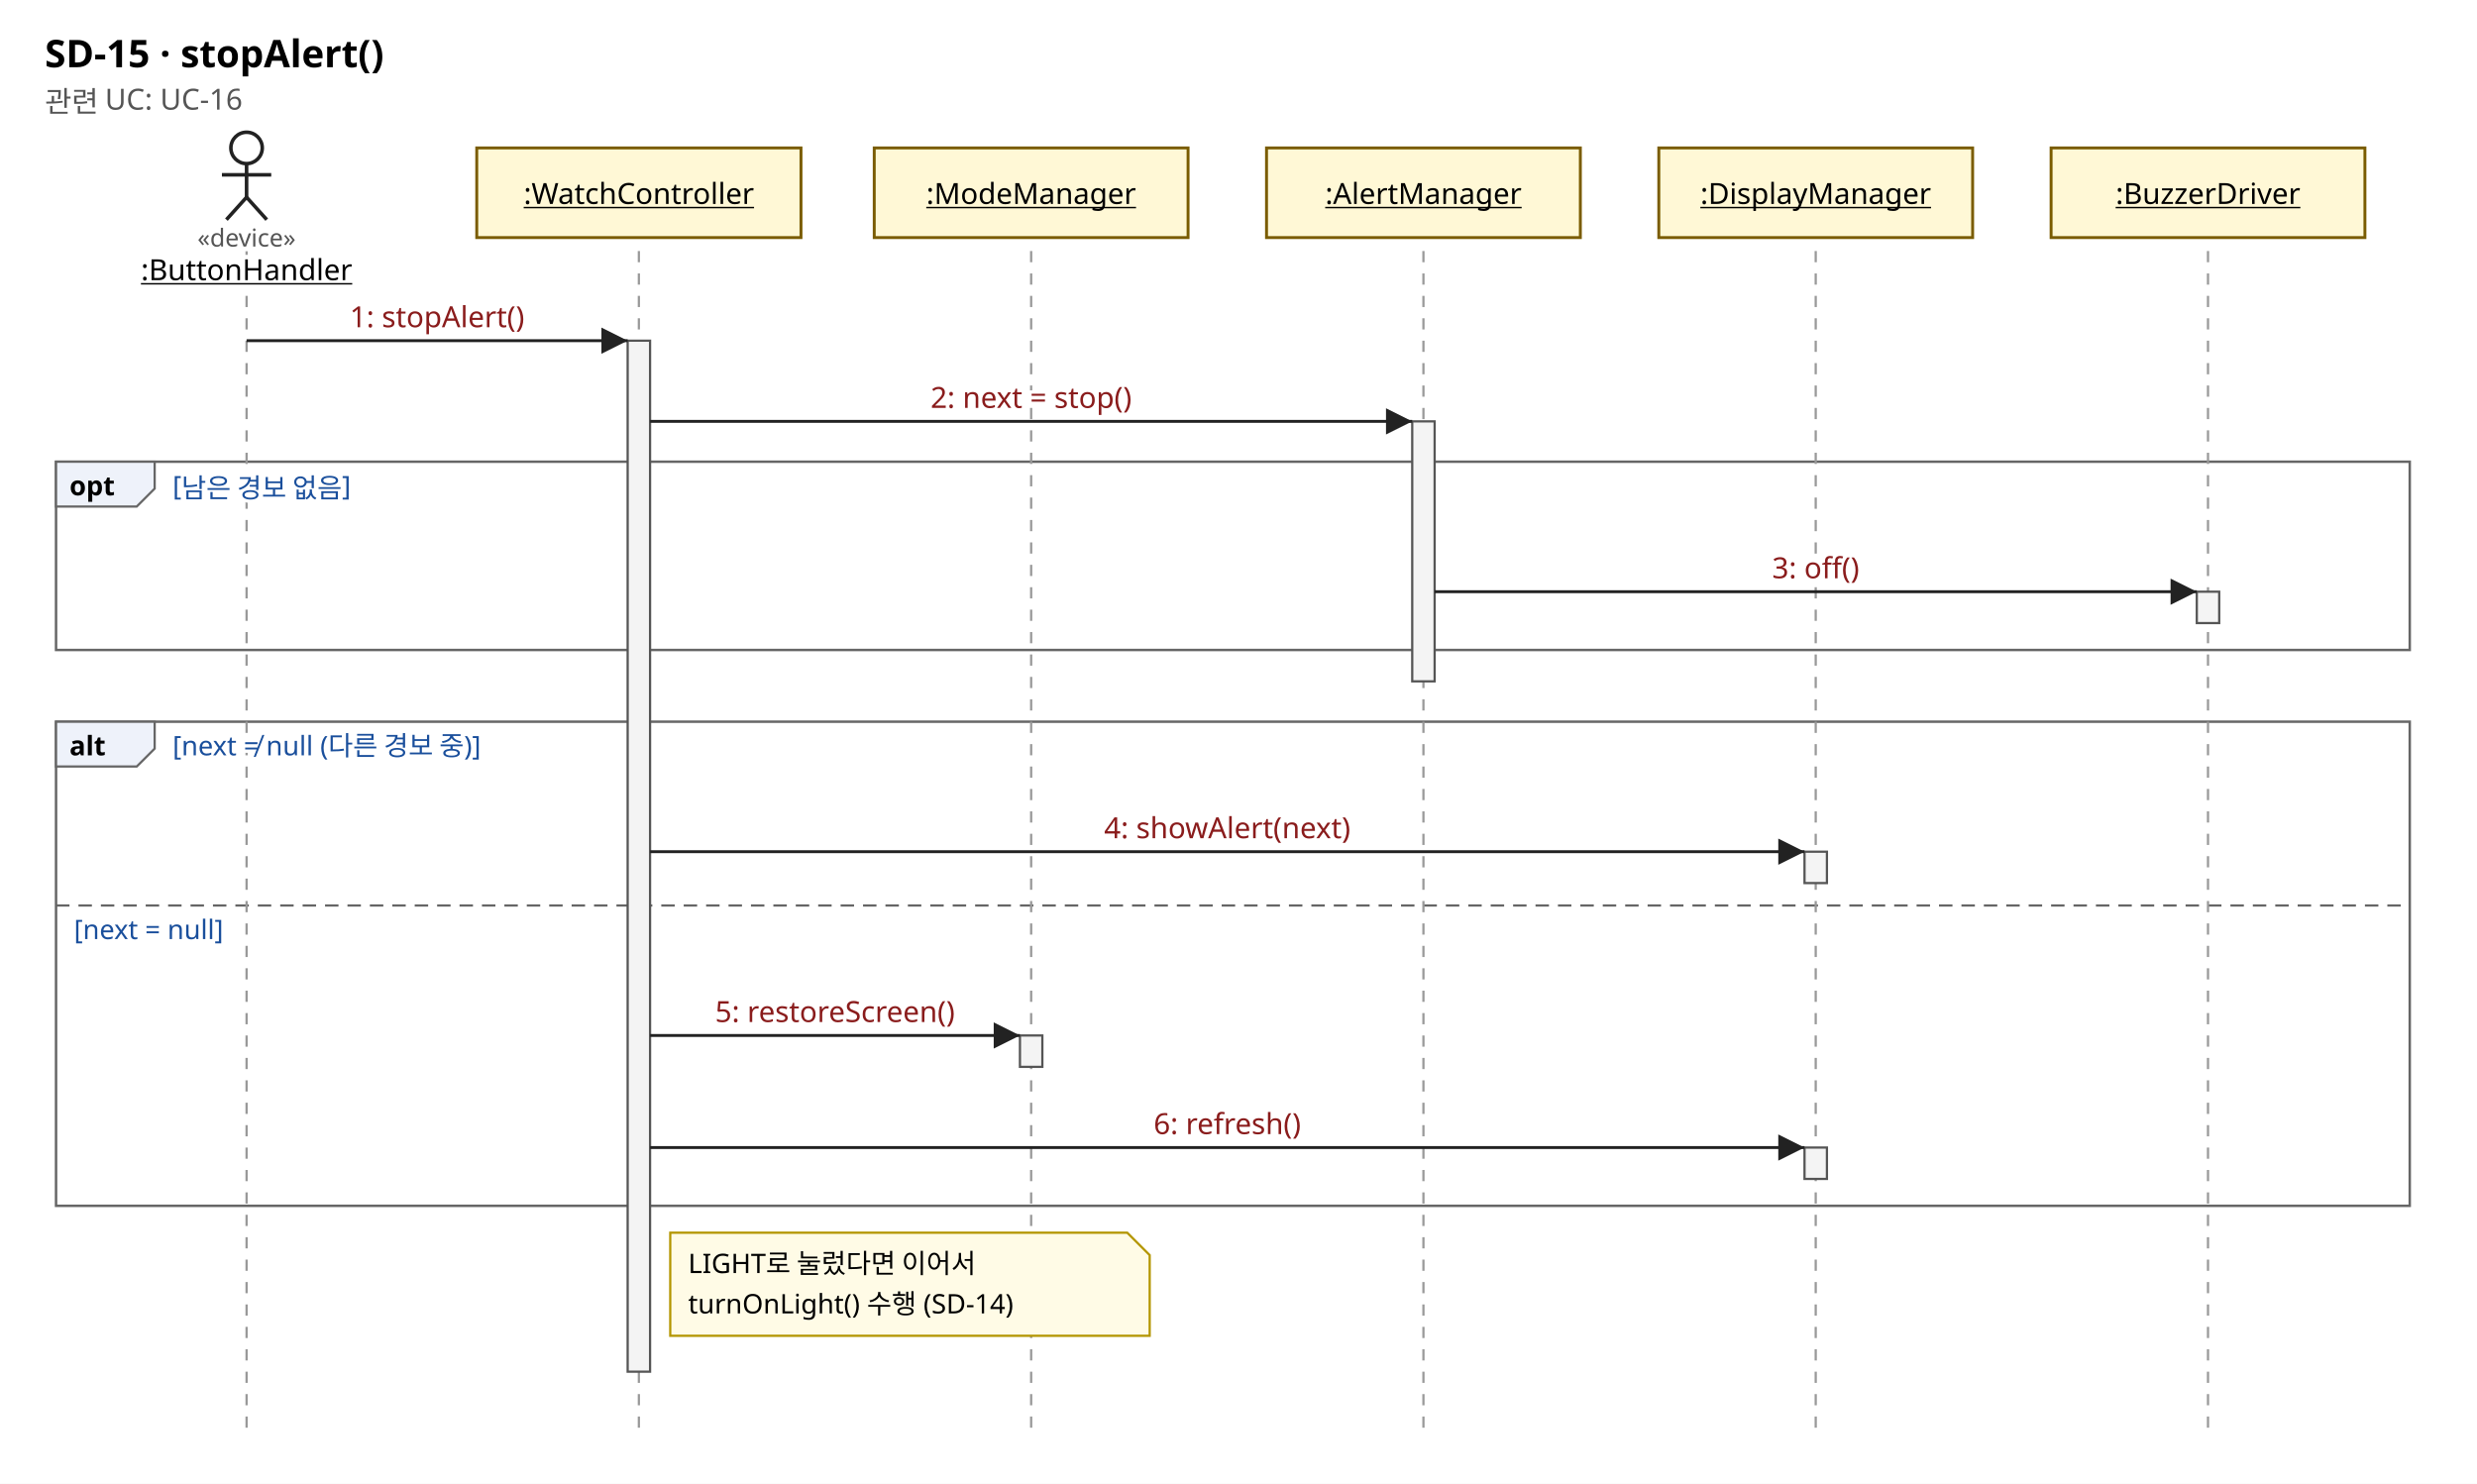
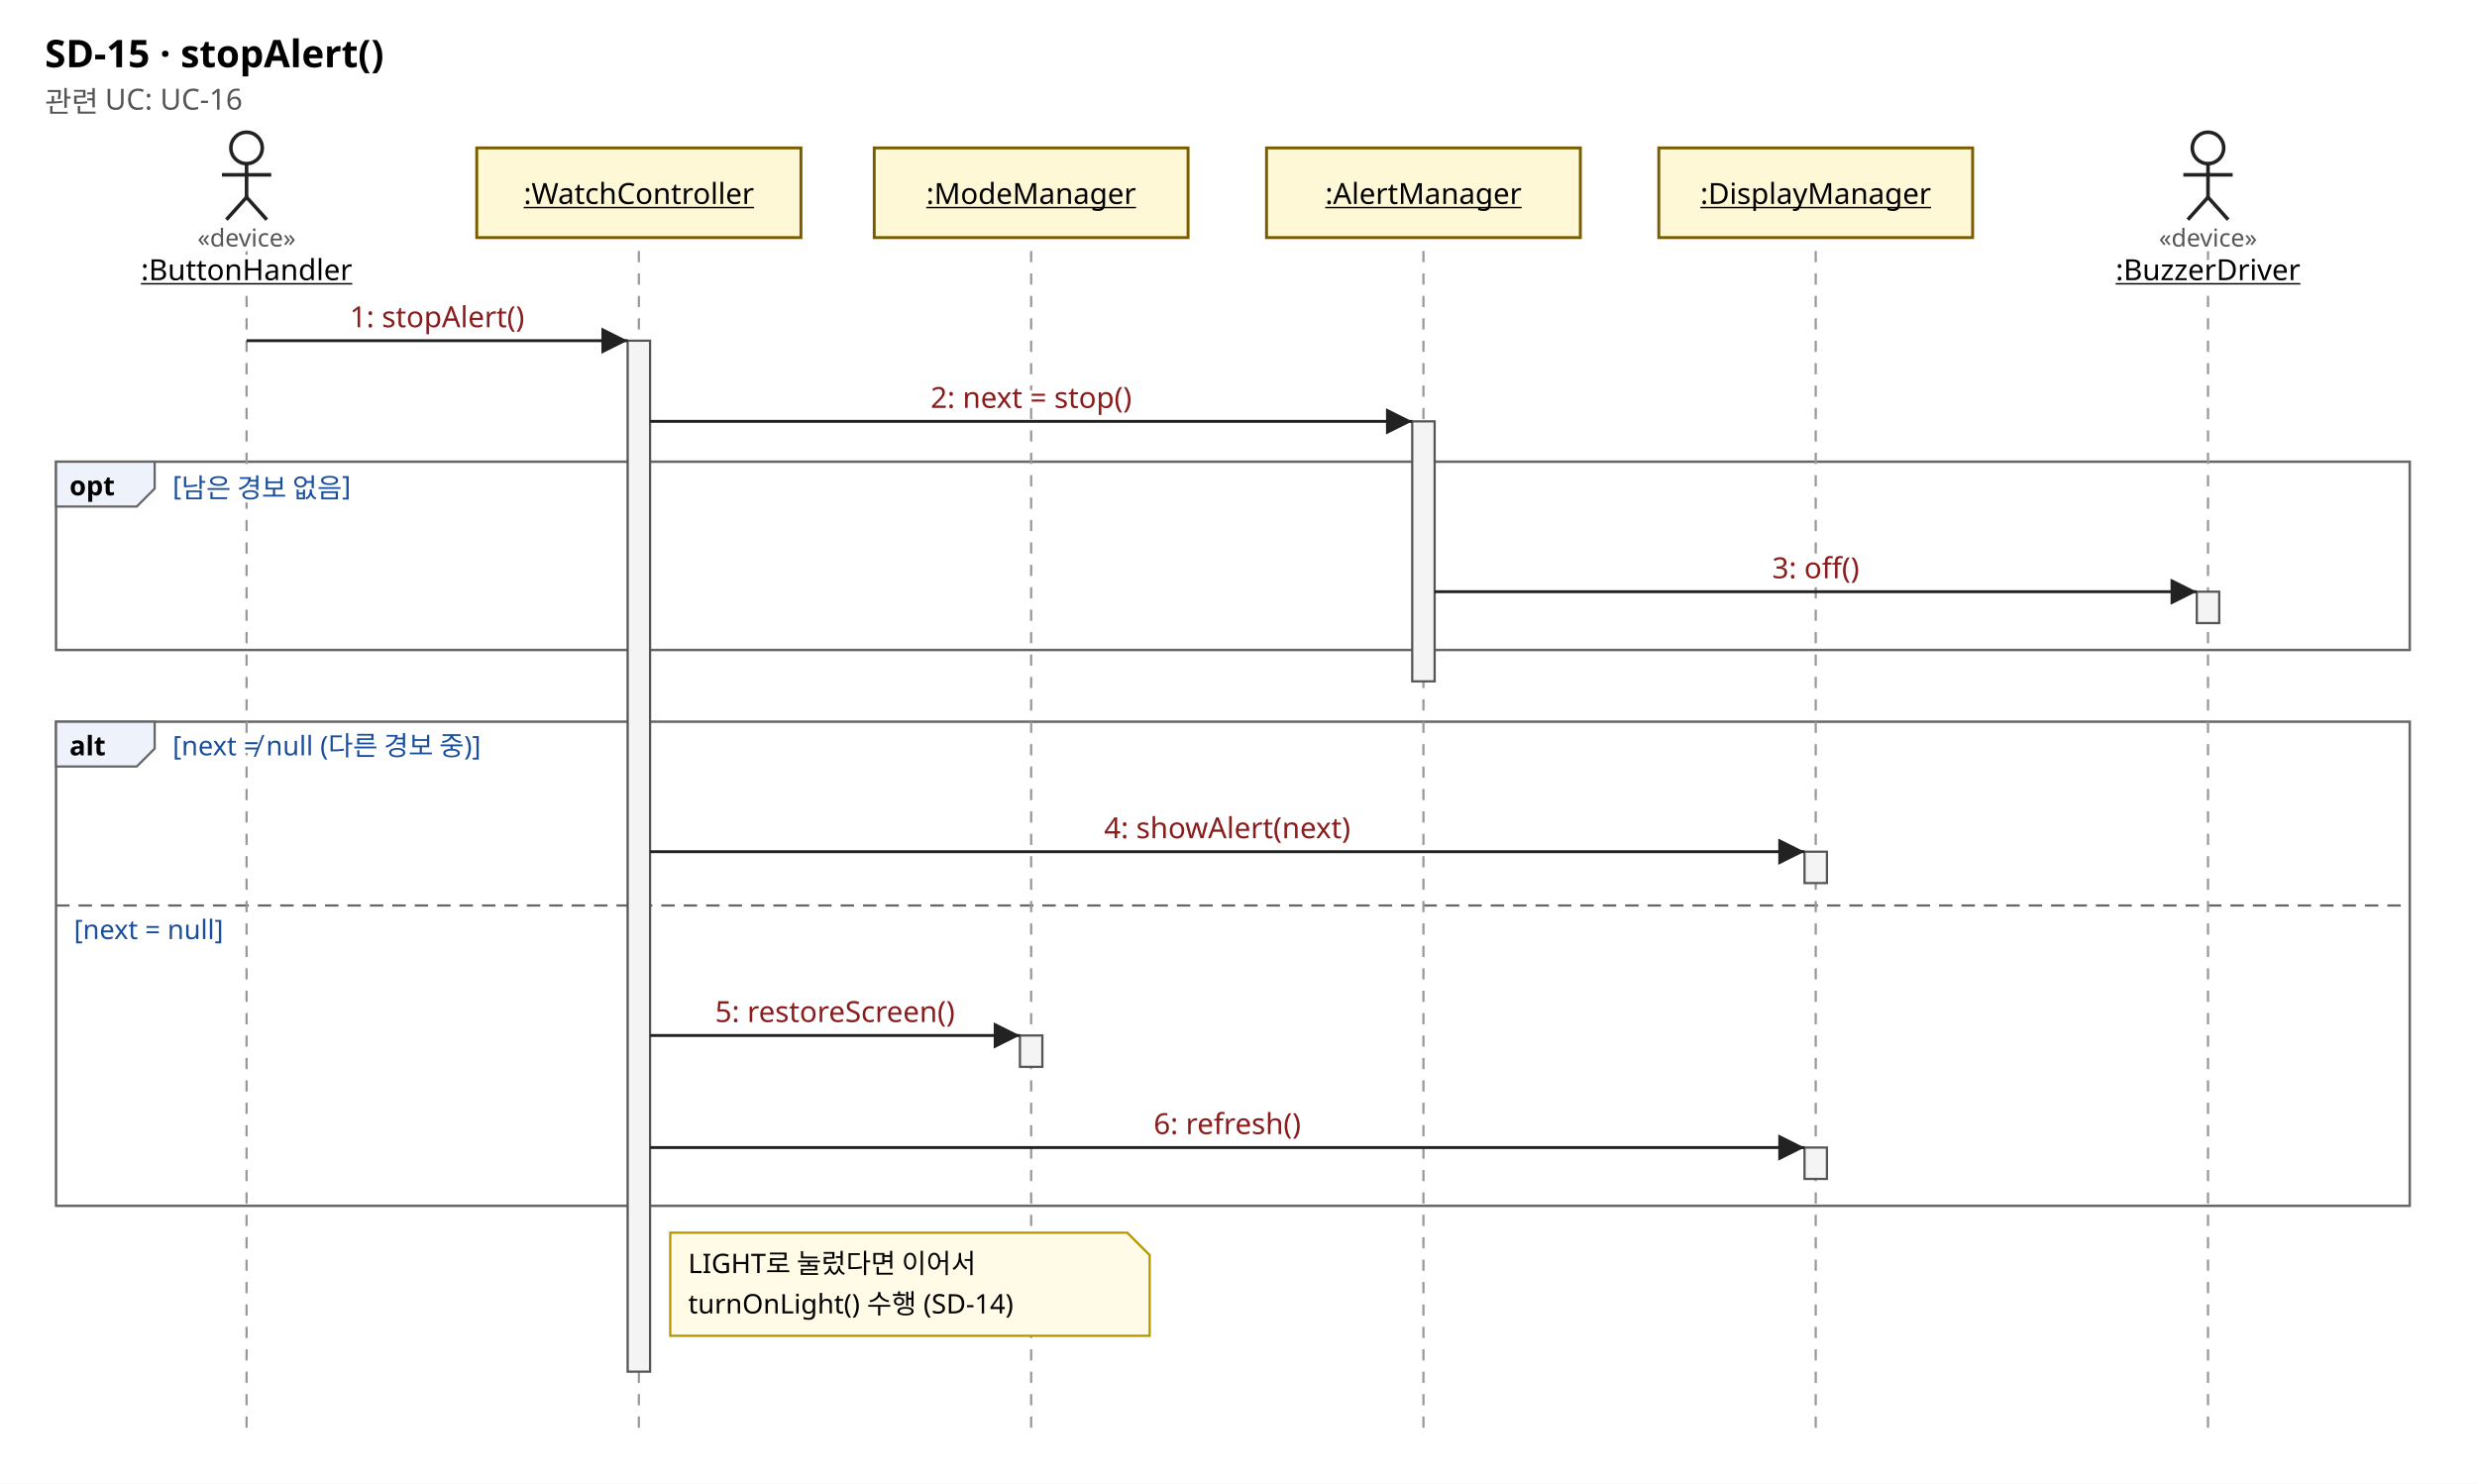
<svg xmlns="http://www.w3.org/2000/svg" width="1105" height="662" viewBox="0 0 1105 662" font-family="Malgun Gothic, Apple SD Gothic Neo, Noto Sans KR, WenQuanYi Zen Hei, sans-serif">
  <defs>
    <marker id="f" viewBox="0 0 10 10" refX="10" refY="5" markerWidth="9" markerHeight="9" orient="auto">
      <path d="M0,0 L10,5 L0,10 z" fill="#222" />
    </marker>
  </defs>
  <rect width="1105" height="662" fill="#fff" />
  <text x="20" y="30" font-size="17" font-weight="bold">SD-15 · stopAlert()</text>
  <text x="20" y="50" font-size="13" fill="#555">관련 UC: UC-16</text>
  <rect x="25" y="206" width="1050" height="84" fill="none" stroke="#666" stroke-width="1.1" />
  <path d="M25,206 h44 v12 l-8,8 h-36 z" fill="#eef2fa" stroke="#666" />
  <text x="31" y="221" font-size="12" font-weight="bold">opt</text>
  <rect x="25" y="322" width="1050" height="216" fill="none" stroke="#666" stroke-width="1.1" />
  <path d="M25,322 h44 v12 l-8,8 h-36 z" fill="#eef2fa" stroke="#666" />
  <text x="31" y="337" font-size="12" font-weight="bold">alt</text>
  <line x1="25" y1="404" x2="1075" y2="404" stroke="#666" stroke-dasharray="6 4" />
  <line x1="110" y1="112" x2="110" y2="642" stroke="#999" stroke-dasharray="5 5" />
  <g stroke="#222" stroke-width="1.6" fill="none">
    <circle cx="110" cy="66" r="7" />
    <line x1="110" y1="73" x2="110" y2="88" />
    <line x1="99" y1="78" x2="121" y2="78" />
    <line x1="110" y1="88" x2="101" y2="98" />
    <line x1="110" y1="88" x2="119" y2="98" />
  </g>
  <text x="110" y="110" text-anchor="middle" font-size="11" fill="#555" stroke="#fff" stroke-width="4" paint-order="stroke">«device»</text>
  <text x="110" y="125" text-anchor="middle" font-size="13" text-decoration="underline" stroke="#fff" stroke-width="4" paint-order="stroke">:ButtonHandler</text>
  <line x1="285" y1="112" x2="285" y2="642" stroke="#999" stroke-dasharray="5 5" />
  <rect x="212.68" y="66" width="144.64" height="40" fill="#fff8d6" stroke="#7a5c00" stroke-width="1.3" />
  <text x="285" y="91" text-anchor="middle" font-size="13" text-decoration="underline">:WatchController</text>
  <line x1="460" y1="112" x2="460" y2="642" stroke="#999" stroke-dasharray="5 5" />
  <rect x="390.0" y="66" width="140" height="40" fill="#fff8d6" stroke="#7a5c00" stroke-width="1.3" />
  <text x="460" y="91" text-anchor="middle" font-size="13" text-decoration="underline">:ModeManager</text>
  <line x1="635" y1="112" x2="635" y2="642" stroke="#999" stroke-dasharray="5 5" />
  <rect x="565.0" y="66" width="140" height="40" fill="#fff8d6" stroke="#7a5c00" stroke-width="1.3" />
  <text x="635" y="91" text-anchor="middle" font-size="13" text-decoration="underline">:AlertManager</text>
  <line x1="810" y1="112" x2="810" y2="642" stroke="#999" stroke-dasharray="5 5" />
  <rect x="740.0" y="66" width="140" height="40" fill="#fff8d6" stroke="#7a5c00" stroke-width="1.3" />
  <text x="810" y="91" text-anchor="middle" font-size="13" text-decoration="underline">:DisplayManager</text>
  <line x1="985" y1="112" x2="985" y2="642" stroke="#999" stroke-dasharray="5 5" />
-   <rect x="915.0" y="66" width="140" height="40" fill="#fff8d6" stroke="#7a5c00" stroke-width="1.3" />
-   <text x="985" y="91" text-anchor="middle" font-size="13" text-decoration="underline">:BuzzerDriver</text>
+   <g stroke="#222" stroke-width="1.6" fill="none">
+     <circle cx="985" cy="66" r="7" />
+     <line x1="985" y1="73" x2="985" y2="88" />
+     <line x1="974" y1="78" x2="996" y2="78" />
+     <line x1="985" y1="88" x2="976" y2="98" />
+     <line x1="985" y1="88" x2="994" y2="98" />
+   </g>
+   <text x="985" y="110" text-anchor="middle" font-size="11" fill="#555" stroke="#fff" stroke-width="4" paint-order="stroke">«device»</text>
+   <text x="985" y="125" text-anchor="middle" font-size="13" text-decoration="underline" stroke="#fff" stroke-width="4" paint-order="stroke">:BuzzerDriver</text>
  <rect x="980" y="264" width="10" height="14" fill="#f4f4f4" stroke="#555" />
  <rect x="630" y="188" width="10" height="116" fill="#f4f4f4" stroke="#555" />
  <rect x="805" y="380" width="10" height="14" fill="#f4f4f4" stroke="#555" />
  <rect x="455" y="462" width="10" height="14" fill="#f4f4f4" stroke="#555" />
  <rect x="805" y="512" width="10" height="14" fill="#f4f4f4" stroke="#555" />
  <rect x="280" y="152" width="10" height="460" fill="#f4f4f4" stroke="#555" />
  <line x1="110" y1="152" x2="280" y2="152" stroke="#222" stroke-width="1.3" marker-end="url(#f)" />
  <text x="195.0" y="146" text-anchor="middle" font-size="13" fill="#8a1c1c" stroke="#fff" stroke-width="3" paint-order="stroke">1: stopAlert()</text>
  <line x1="290" y1="188" x2="630" y2="188" stroke="#222" stroke-width="1.3" marker-end="url(#f)" />
  <text x="460.0" y="182" text-anchor="middle" font-size="13" fill="#8a1c1c" stroke="#fff" stroke-width="3" paint-order="stroke">2: next = stop()</text>
  <line x1="640" y1="264" x2="980" y2="264" stroke="#222" stroke-width="1.3" marker-end="url(#f)" />
  <text x="810.0" y="258" text-anchor="middle" font-size="13" fill="#8a1c1c" stroke="#fff" stroke-width="3" paint-order="stroke">3: off()</text>
  <line x1="290" y1="380" x2="805" y2="380" stroke="#222" stroke-width="1.3" marker-end="url(#f)" />
  <text x="547.5" y="374" text-anchor="middle" font-size="13" fill="#8a1c1c" stroke="#fff" stroke-width="3" paint-order="stroke">4: showAlert(next)</text>
  <line x1="290" y1="462" x2="455" y2="462" stroke="#222" stroke-width="1.3" marker-end="url(#f)" />
  <text x="372.5" y="456" text-anchor="middle" font-size="13" fill="#8a1c1c" stroke="#fff" stroke-width="3" paint-order="stroke">5: restoreScreen()</text>
  <line x1="290" y1="512" x2="805" y2="512" stroke="#222" stroke-width="1.3" marker-end="url(#f)" />
  <text x="547.5" y="506" text-anchor="middle" font-size="13" fill="#8a1c1c" stroke="#fff" stroke-width="3" paint-order="stroke">6: refresh()</text>
  <path d="M299,550 h203.88 l10,10 v36 h-213.88 z" fill="#fffbe6" stroke="#b39500" />
  <text x="307" y="568" font-size="12">LIGHT로 눌렀다면 이어서</text>
  <text x="307" y="586" font-size="12">turnOnLight() 수행 (SD-14)</text>
  <text x="77" y="221" font-size="12" fill="#1a4f9c" stroke="#fff" stroke-width="3" paint-order="stroke">[남은 경보 없음]</text>
  <text x="77" y="337" font-size="12" fill="#1a4f9c" stroke="#fff" stroke-width="3" paint-order="stroke">[next ≠ null (다른 경보 중)]</text>
  <text x="33" y="419" font-size="12" fill="#1a4f9c" stroke="#fff" stroke-width="3" paint-order="stroke">[next = null]</text>
</svg>
